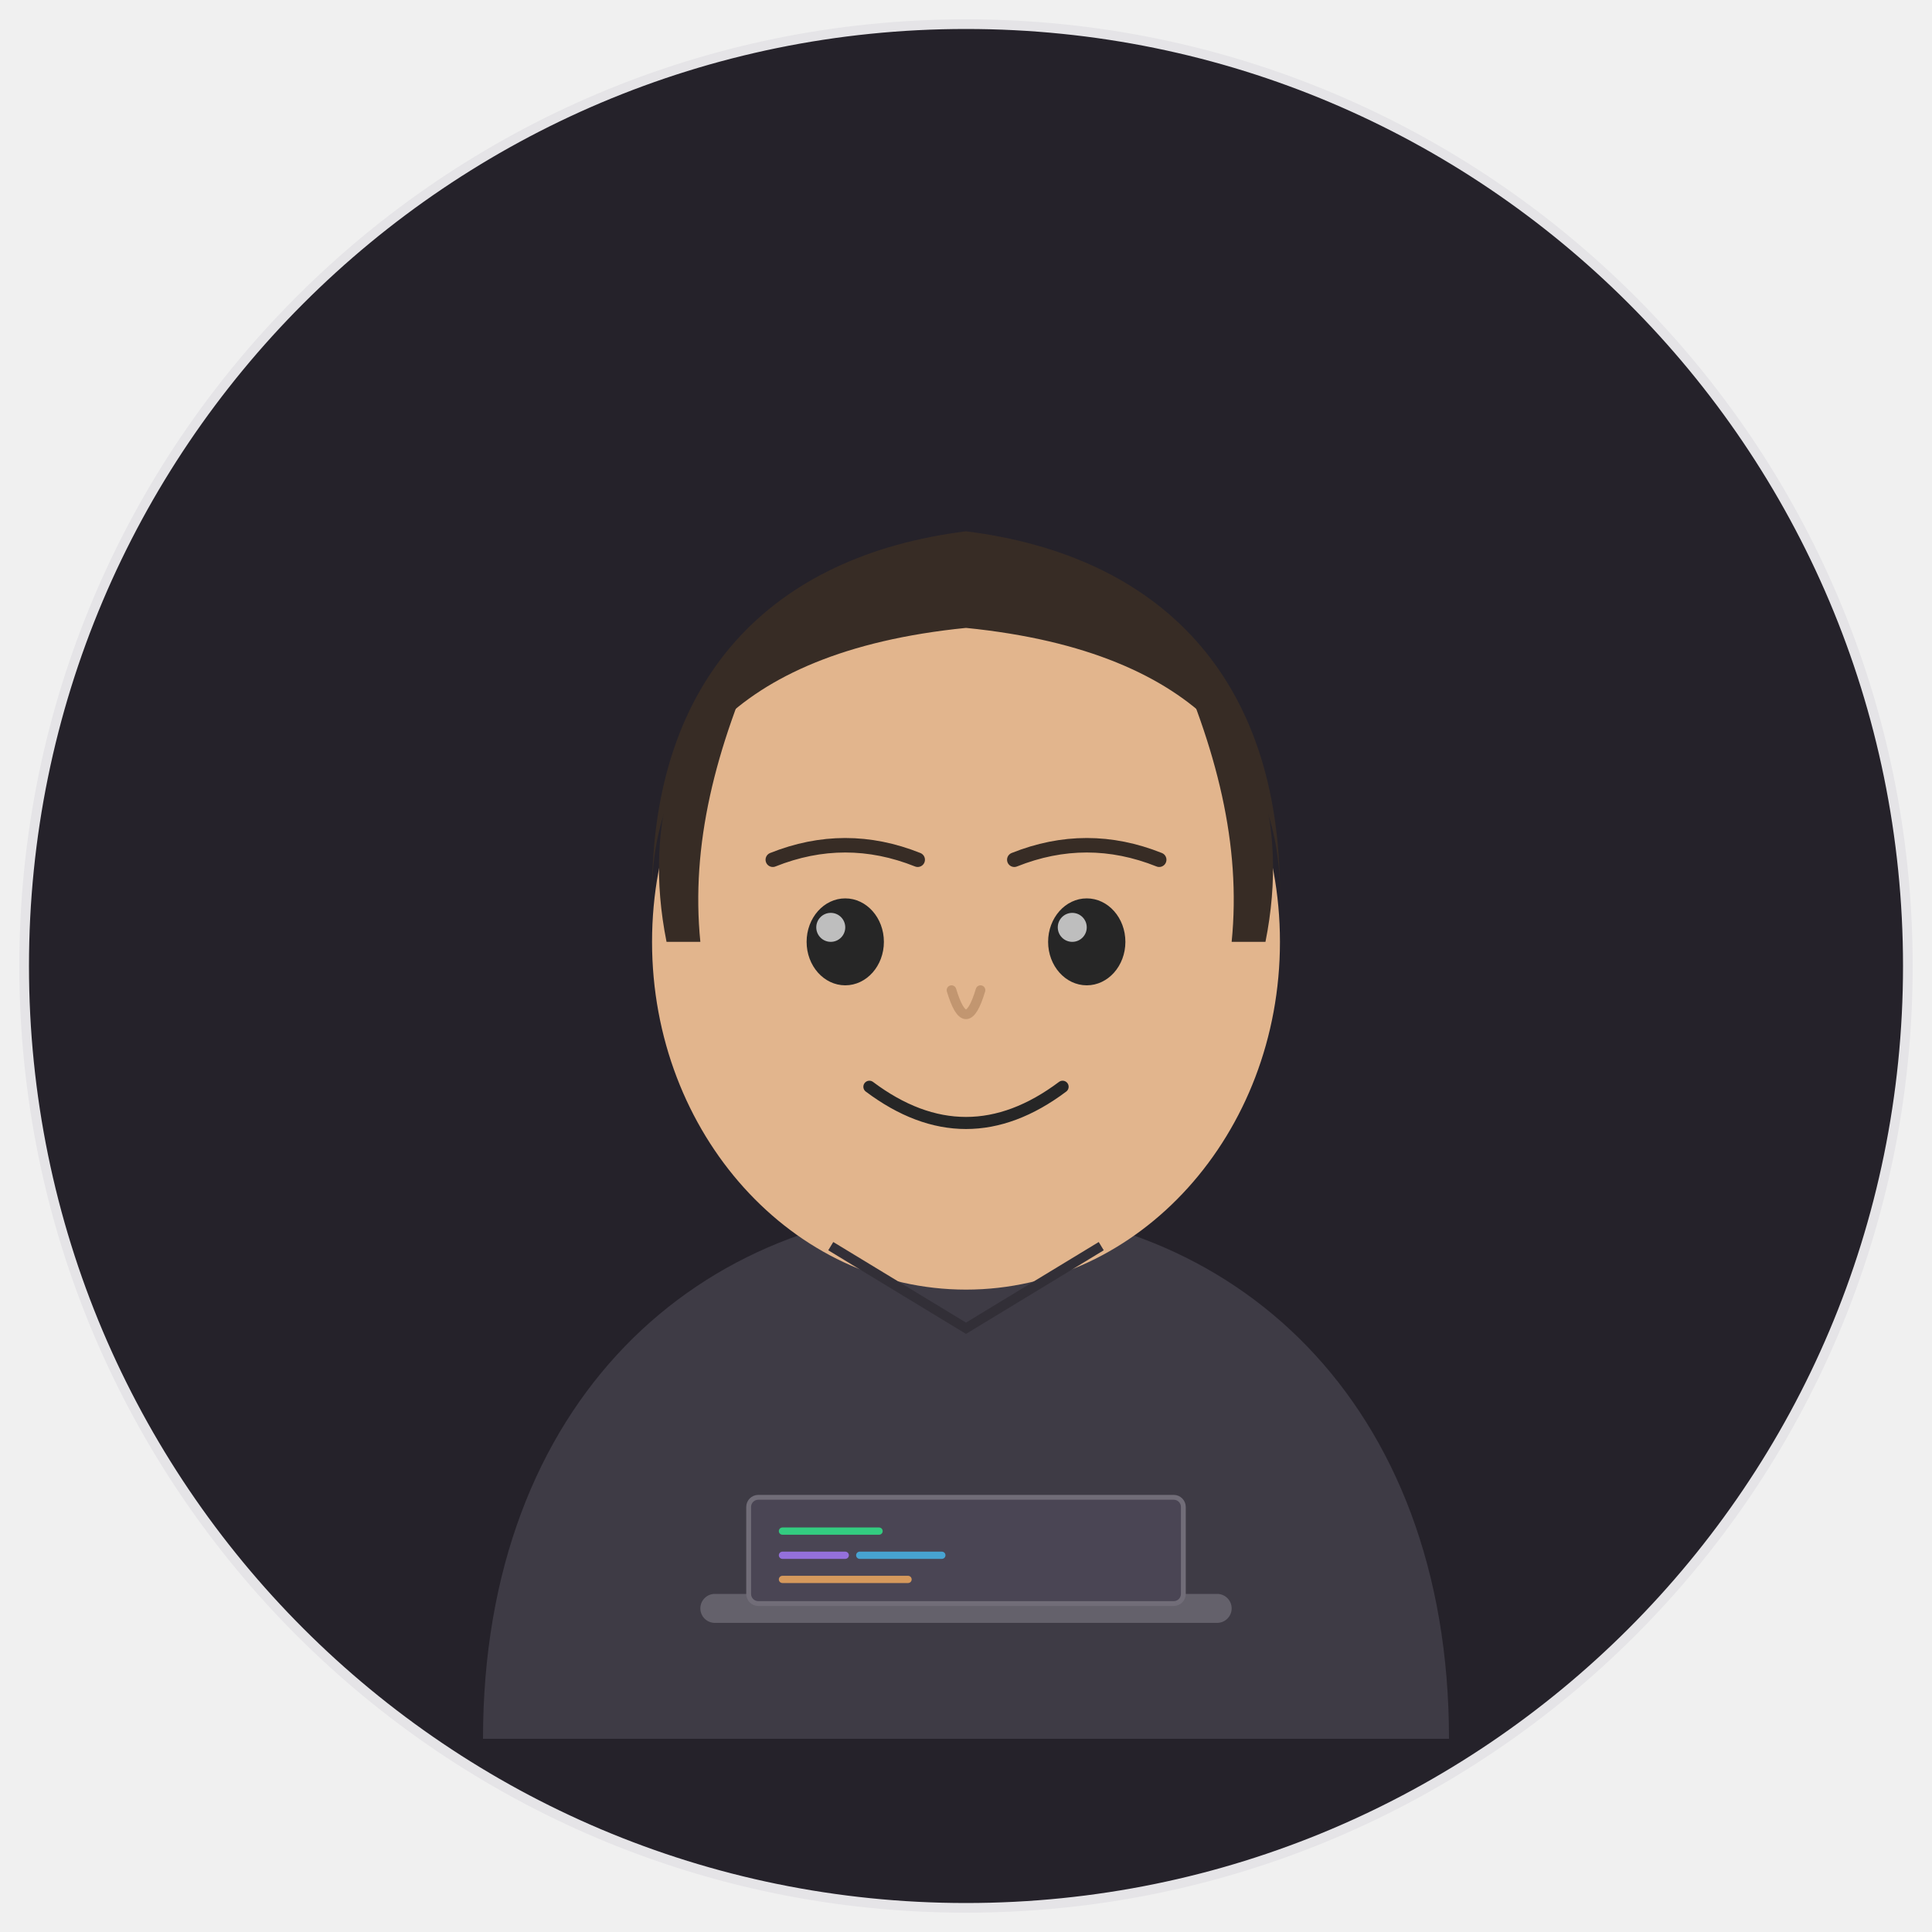
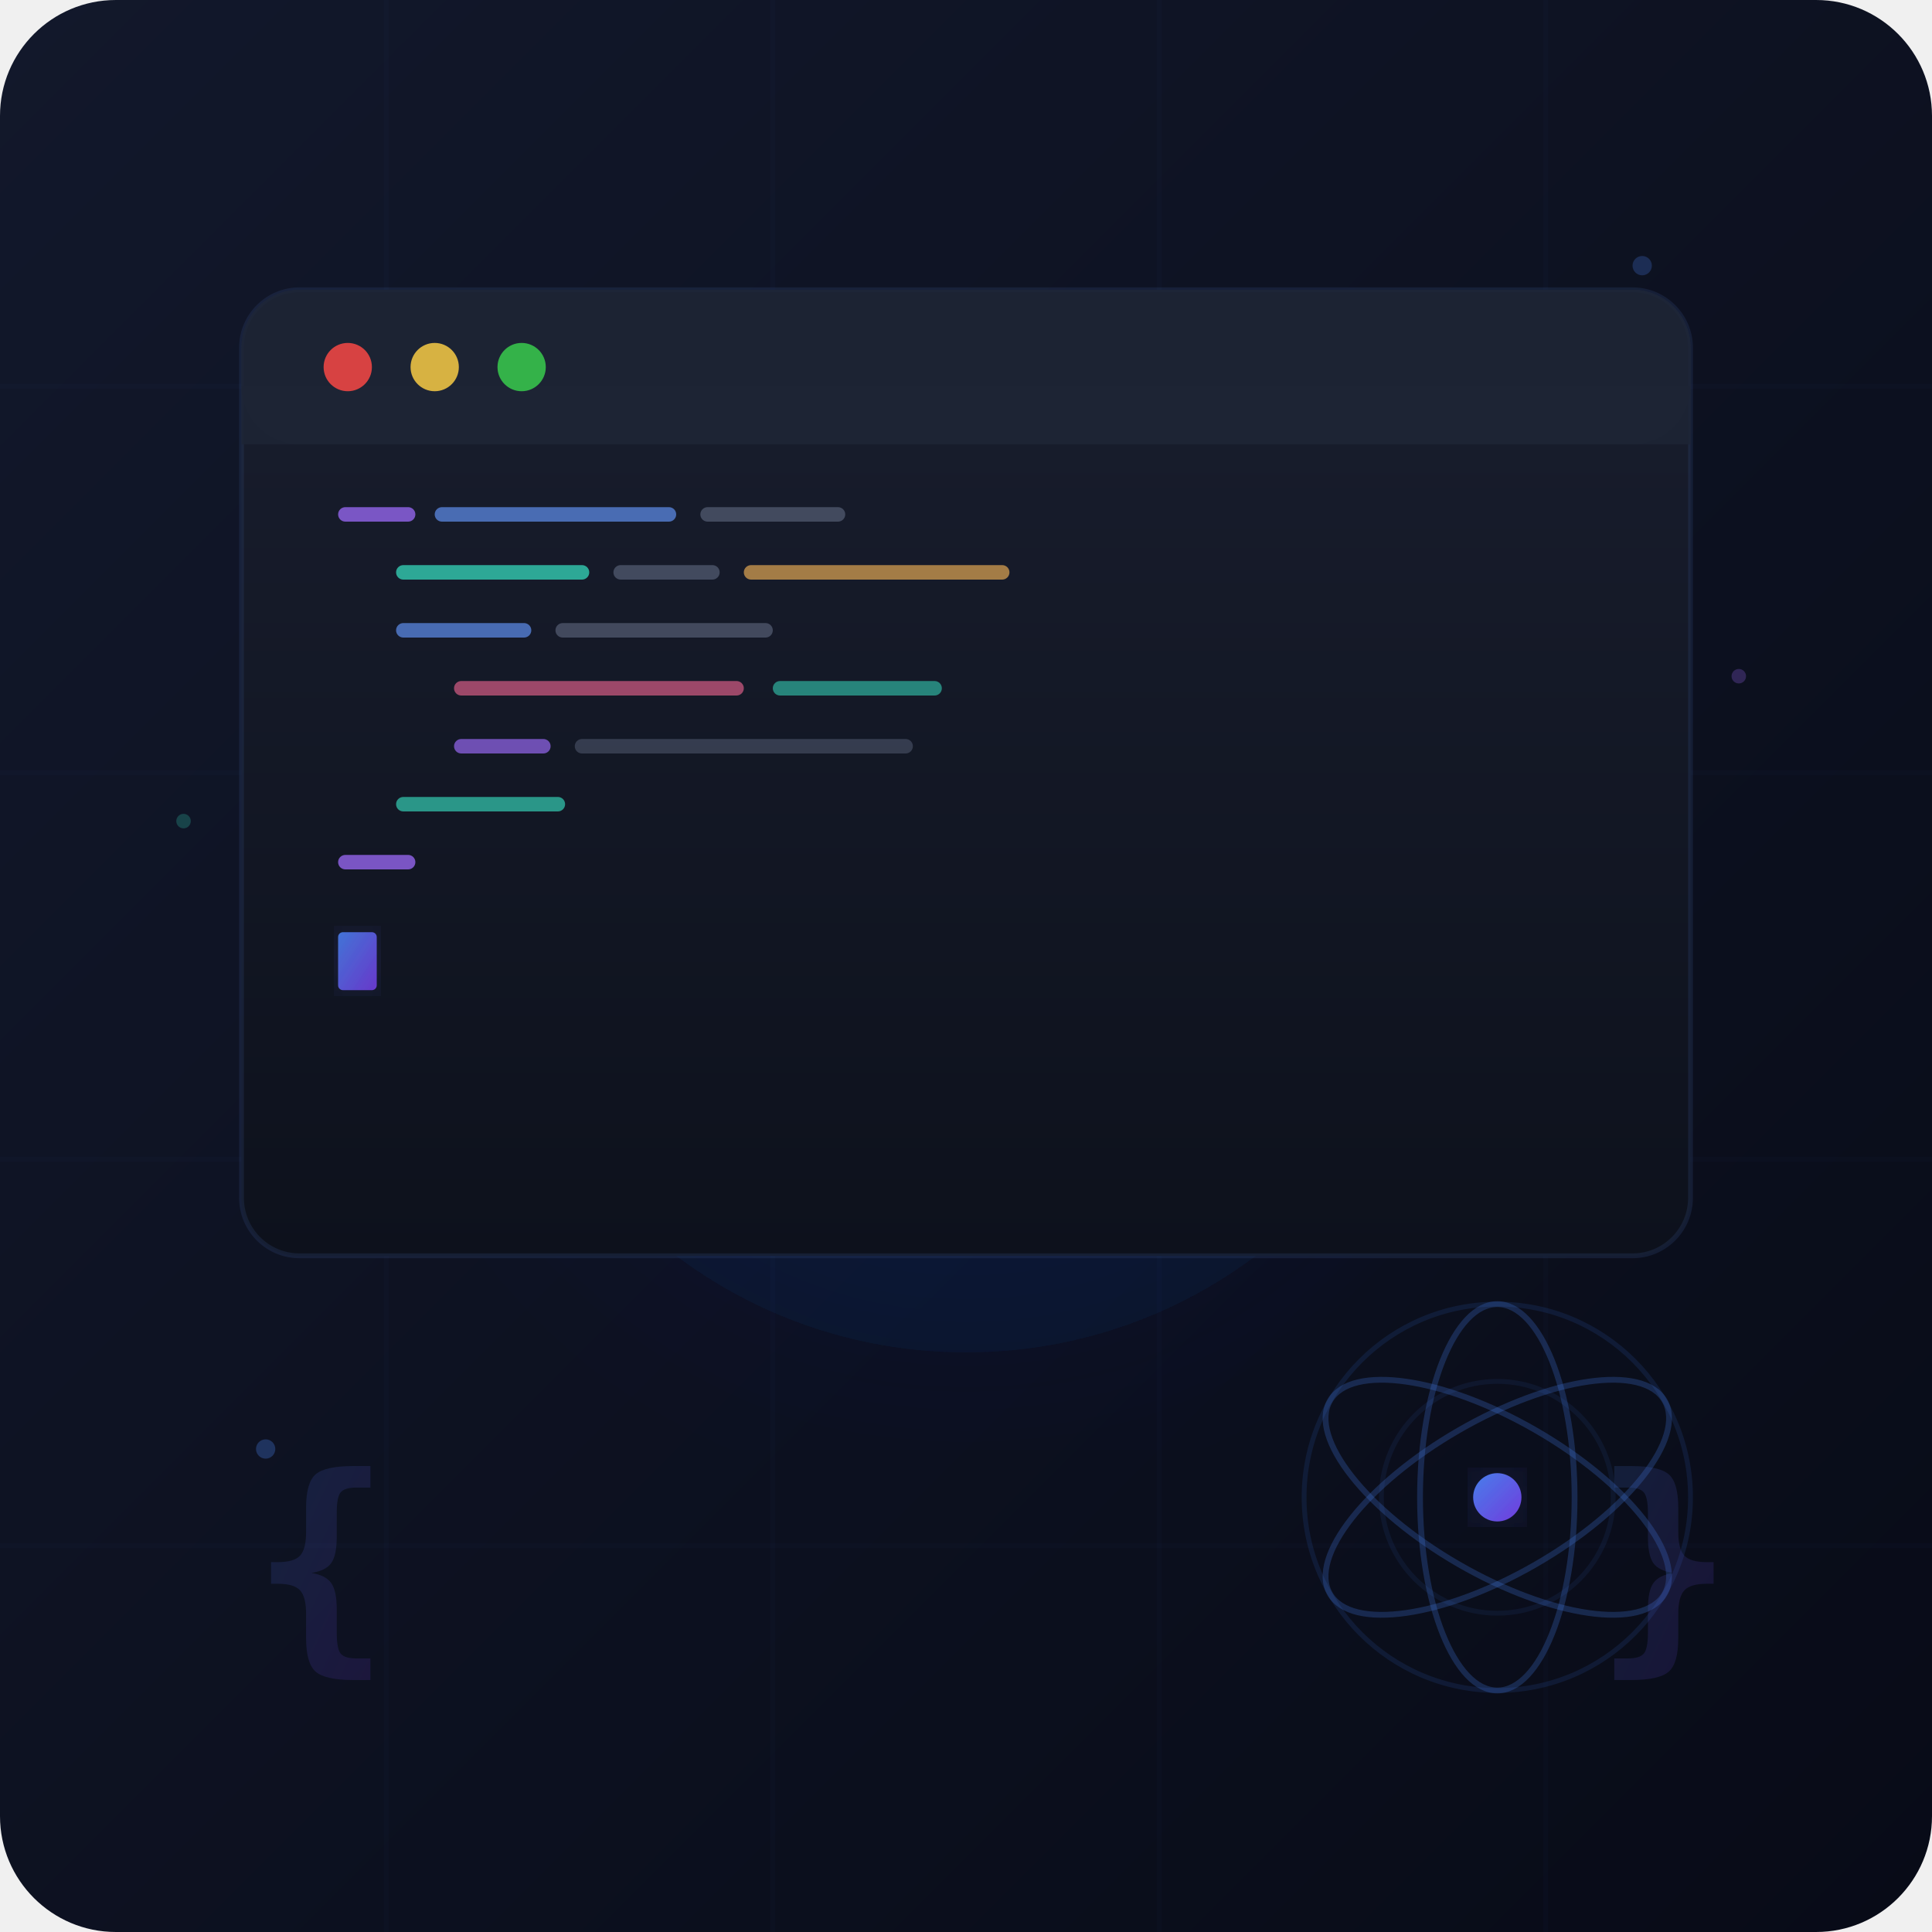
<svg xmlns="http://www.w3.org/2000/svg" viewBox="0 0 400 400" fill="none">
-   <circle cx="200" cy="200" r="195" fill="hsl(260, 10%, 15%)" stroke="hsl(260, 5%, 90%)" stroke-width="2" />
-   <path d="M100 360 C100 290 145 250 200 250 C255 250 300 290 300 360" fill="hsl(260, 8%, 25%)" />
-   <rect x="178" y="230" width="44" height="30" rx="6" fill="hsl(28, 60%, 72%)" />
-   <ellipse cx="200" cy="195" rx="65" ry="72" fill="hsl(28, 60%, 72%)" />
-   <path d="M135 185 C135 140 160 115 200 110 C240 115 265 140 265 185 C265 160 250 135 200 130 C150 135 135 160 135 185Z" fill="hsl(25, 20%, 18%)" />
-   <path d="M138 195 C133 170 140 148 158 133 C148 155 143 175 145 195Z" fill="hsl(25, 20%, 18%)" />
-   <path d="M262 195 C267 170 260 148 242 133 C252 155 257 175 255 195Z" fill="hsl(25, 20%, 18%)" />
-   <ellipse cx="175" cy="195" rx="8" ry="9" fill="hsl(0, 0%, 15%)" />
-   <ellipse cx="225" cy="195" rx="8" ry="9" fill="hsl(0, 0%, 15%)" />
-   <circle cx="172" cy="192" r="3" fill="white" opacity="0.7" />
-   <circle cx="222" cy="192" r="3" fill="white" opacity="0.7" />
-   <path d="M160 178 Q175 172 190 178" stroke="hsl(25, 20%, 18%)" stroke-width="3" stroke-linecap="round" fill="none" />
-   <path d="M210 178 Q225 172 240 178" stroke="hsl(25, 20%, 18%)" stroke-width="3" stroke-linecap="round" fill="none" />
-   <path d="M197 205 Q200 215 203 205" stroke="hsl(28, 40%, 60%)" stroke-width="2" stroke-linecap="round" fill="none" />
-   <path d="M180 225 Q200 240 220 225" stroke="hsl(0, 0%, 15%)" stroke-width="2.5" stroke-linecap="round" fill="none" />
-   <path d="M172 258 L200 275 L228 258" stroke="hsl(260, 8%, 20%)" stroke-width="2" fill="none" />
-   <rect x="145" y="330" width="110" height="6" rx="3" fill="hsl(260, 5%, 40%)" />
-   <rect x="155" y="310" width="90" height="22" rx="2" fill="hsl(260, 10%, 30%)" stroke="hsl(260, 5%, 45%)" stroke-width="1" />
-   <line x1="162" y1="317" x2="182" y2="317" stroke="hsl(150, 60%, 50%)" stroke-width="1.5" stroke-linecap="round" />
-   <line x1="162" y1="322" x2="175" y2="322" stroke="hsl(260, 60%, 65%)" stroke-width="1.5" stroke-linecap="round" />
-   <line x1="178" y1="322" x2="195" y2="322" stroke="hsl(200, 60%, 55%)" stroke-width="1.5" stroke-linecap="round" />
-   <line x1="162" y1="327" x2="188" y2="327" stroke="hsl(30, 60%, 60%)" stroke-width="1.5" stroke-linecap="round" />
+   <defs>
+     <linearGradient id="bgGrad" x1="0" y1="0" x2="400" y2="400" gradientUnits="userSpaceOnUse">
+       <stop offset="0%" stop-color="hsl(225, 40%, 12%)" />
+       <stop offset="100%" stop-color="hsl(225, 50%, 6%)" />
+     </linearGradient>
+     <linearGradient id="accentGrad" x1="0" y1="0" x2="1" y2="1">
+       <stop offset="0%" stop-color="hsl(220, 80%, 60%)" />
+       <stop offset="100%" stop-color="hsl(260, 70%, 55%)" />
+     </linearGradient>
+     <linearGradient id="termGrad" x1="0" y1="0" x2="0" y2="1">
+       <stop offset="0%" stop-color="hsl(225, 30%, 14%)" />
+       <stop offset="100%" stop-color="hsl(225, 35%, 8%)" />
+     </linearGradient>
+     <filter id="glow">
+       <feGaussianBlur stdDeviation="8" result="blur" />
+       <feMerge>
+         <feMergeNode in="blur" />
+         <feMergeNode in="SourceGraphic" />
+       </feMerge>
+     </filter>
+     <filter id="softGlow">
+       <feGaussianBlur stdDeviation="20" result="blur" />
+       <feMerge>
+         <feMergeNode in="blur" />
+         <feMergeNode in="SourceGraphic" />
+       </feMerge>
+     </filter>
+   </defs>
+   <rect width="400" height="400" rx="24" fill="url(#bgGrad)" />
+   <line x1="80" y1="0" x2="80" y2="400" stroke="hsla(220, 40%, 30%, 0.06)" stroke-width="1" />
+   <line x1="160" y1="0" x2="160" y2="400" stroke="hsla(220, 40%, 30%, 0.06)" stroke-width="1" />
+   <line x1="240" y1="0" x2="240" y2="400" stroke="hsla(220, 40%, 30%, 0.06)" stroke-width="1" />
+   <line x1="320" y1="0" x2="320" y2="400" stroke="hsla(220, 40%, 30%, 0.06)" stroke-width="1" />
+   <line x1="0" y1="80" x2="400" y2="80" stroke="hsla(220, 40%, 30%, 0.06)" stroke-width="1" />
+   <line x1="0" y1="160" x2="400" y2="160" stroke="hsla(220, 40%, 30%, 0.06)" stroke-width="1" />
+   <line x1="0" y1="240" x2="400" y2="240" stroke="hsla(220, 40%, 30%, 0.06)" stroke-width="1" />
+   <line x1="0" y1="320" x2="400" y2="320" stroke="hsla(220, 40%, 30%, 0.06)" stroke-width="1" />
+   <circle cx="200" cy="180" r="100" fill="hsla(220, 80%, 50%, 0.06)" filter="url(#softGlow)" />
+   <rect x="50" y="60" width="300" height="200" rx="12" fill="url(#termGrad)" stroke="hsla(220, 40%, 30%, 0.3)" stroke-width="1" />
+   <rect x="50" y="60" width="300" height="32" rx="12" fill="hsla(220, 30%, 16%, 0.8)" />
+   <rect x="50" y="80" width="300" height="12" fill="hsla(220, 30%, 16%, 0.8)" />
+   <circle cx="72" cy="76" r="5" fill="hsl(0, 65%, 55%)" />
+   <circle cx="90" cy="76" r="5" fill="hsl(45, 65%, 55%)" />
+   <circle cx="108" cy="76" r="5" fill="hsl(130, 55%, 45%)" />
+   <rect x="70" y="105" width="16" height="3" rx="1.5" fill="hsl(260, 60%, 60%)" opacity="0.9" />
+   <rect x="90" y="105" width="50" height="3" rx="1.5" fill="hsl(220, 80%, 65%)" opacity="0.7" />
+   <rect x="145" y="105" width="30" height="3" rx="1.5" fill="hsla(220, 20%, 60%, 0.4)" />
+   <rect x="82" y="117" width="40" height="3" rx="1.5" fill="hsl(170, 60%, 50%)" opacity="0.8" />
+   <rect x="127" y="117" width="22" height="3" rx="1.5" fill="hsla(220, 20%, 60%, 0.4)" />
+   <rect x="154" y="117" width="55" height="3" rx="1.5" fill="hsl(35, 70%, 60%)" opacity="0.7" />
+   <rect x="82" y="129" width="28" height="3" rx="1.5" fill="hsl(220, 80%, 65%)" opacity="0.7" />
+   <rect x="115" y="129" width="45" height="3" rx="1.5" fill="hsla(220, 20%, 60%, 0.4)" />
+   <rect x="94" y="141" width="60" height="3" rx="1.5" fill="hsl(340, 60%, 60%)" opacity="0.7" />
+   <rect x="160" y="141" width="35" height="3" rx="1.5" fill="hsl(170, 60%, 50%)" opacity="0.6" />
+   <rect x="94" y="153" width="20" height="3" rx="1.5" fill="hsl(260, 60%, 60%)" opacity="0.8" />
+   <rect x="119" y="153" width="70" height="3" rx="1.5" fill="hsla(220, 20%, 60%, 0.3)" />
+   <rect x="82" y="165" width="35" height="3" rx="1.5" fill="hsl(170, 60%, 50%)" opacity="0.7" />
+   <rect x="70" y="177" width="16" height="3" rx="1.5" fill="hsl(260, 60%, 60%)" opacity="0.9" />
+   <rect x="70" y="193" width="8" height="12" rx="1" fill="url(#accentGrad)" opacity="0.9" filter="url(#glow)">
+     <animate attributeName="opacity" values="0.9;0.2;0.9" dur="1.2s" repeatCount="indefinite" />
+   </rect>
+   <g transform="translate(310, 310)">
+     <circle cx="0" cy="0" r="40" fill="none" stroke="hsla(220, 60%, 50%, 0.15)" stroke-width="1" />
+     <circle cx="0" cy="0" r="24" fill="none" stroke="hsla(220, 60%, 50%, 0.1)" stroke-width="1" />
+     <ellipse cx="0" cy="0" rx="40" ry="16" fill="none" stroke="hsla(220, 80%, 60%, 0.25)" stroke-width="1.2" transform="rotate(-30)" />
+     <ellipse cx="0" cy="0" rx="40" ry="16" fill="none" stroke="hsla(220, 80%, 60%, 0.25)" stroke-width="1.2" transform="rotate(30)" />
+     <ellipse cx="0" cy="0" rx="40" ry="16" fill="none" stroke="hsla(220, 80%, 60%, 0.25)" stroke-width="1.2" transform="rotate(90)" />
+     <circle cx="0" cy="0" r="5" fill="url(#accentGrad)" filter="url(#glow)" />
+   </g>
+   <text x="52" y="340" font-family="monospace" font-size="48" font-weight="700" fill="url(#accentGrad)" opacity="0.15">{</text>
+   <text x="330" y="340" font-family="monospace" font-size="48" font-weight="700" fill="url(#accentGrad)" opacity="0.15">}</text>
+   <circle cx="55" cy="300" r="2" fill="hsl(220, 80%, 60%)" opacity="0.3" />
+   <circle cx="340" cy="55" r="2" fill="hsl(220, 80%, 60%)" opacity="0.25" />
+   <circle cx="360" cy="140" r="1.5" fill="hsl(260, 60%, 60%)" opacity="0.3" />
+   <circle cx="38" cy="170" r="1.5" fill="hsl(170, 60%, 50%)" opacity="0.25" />
</svg>
